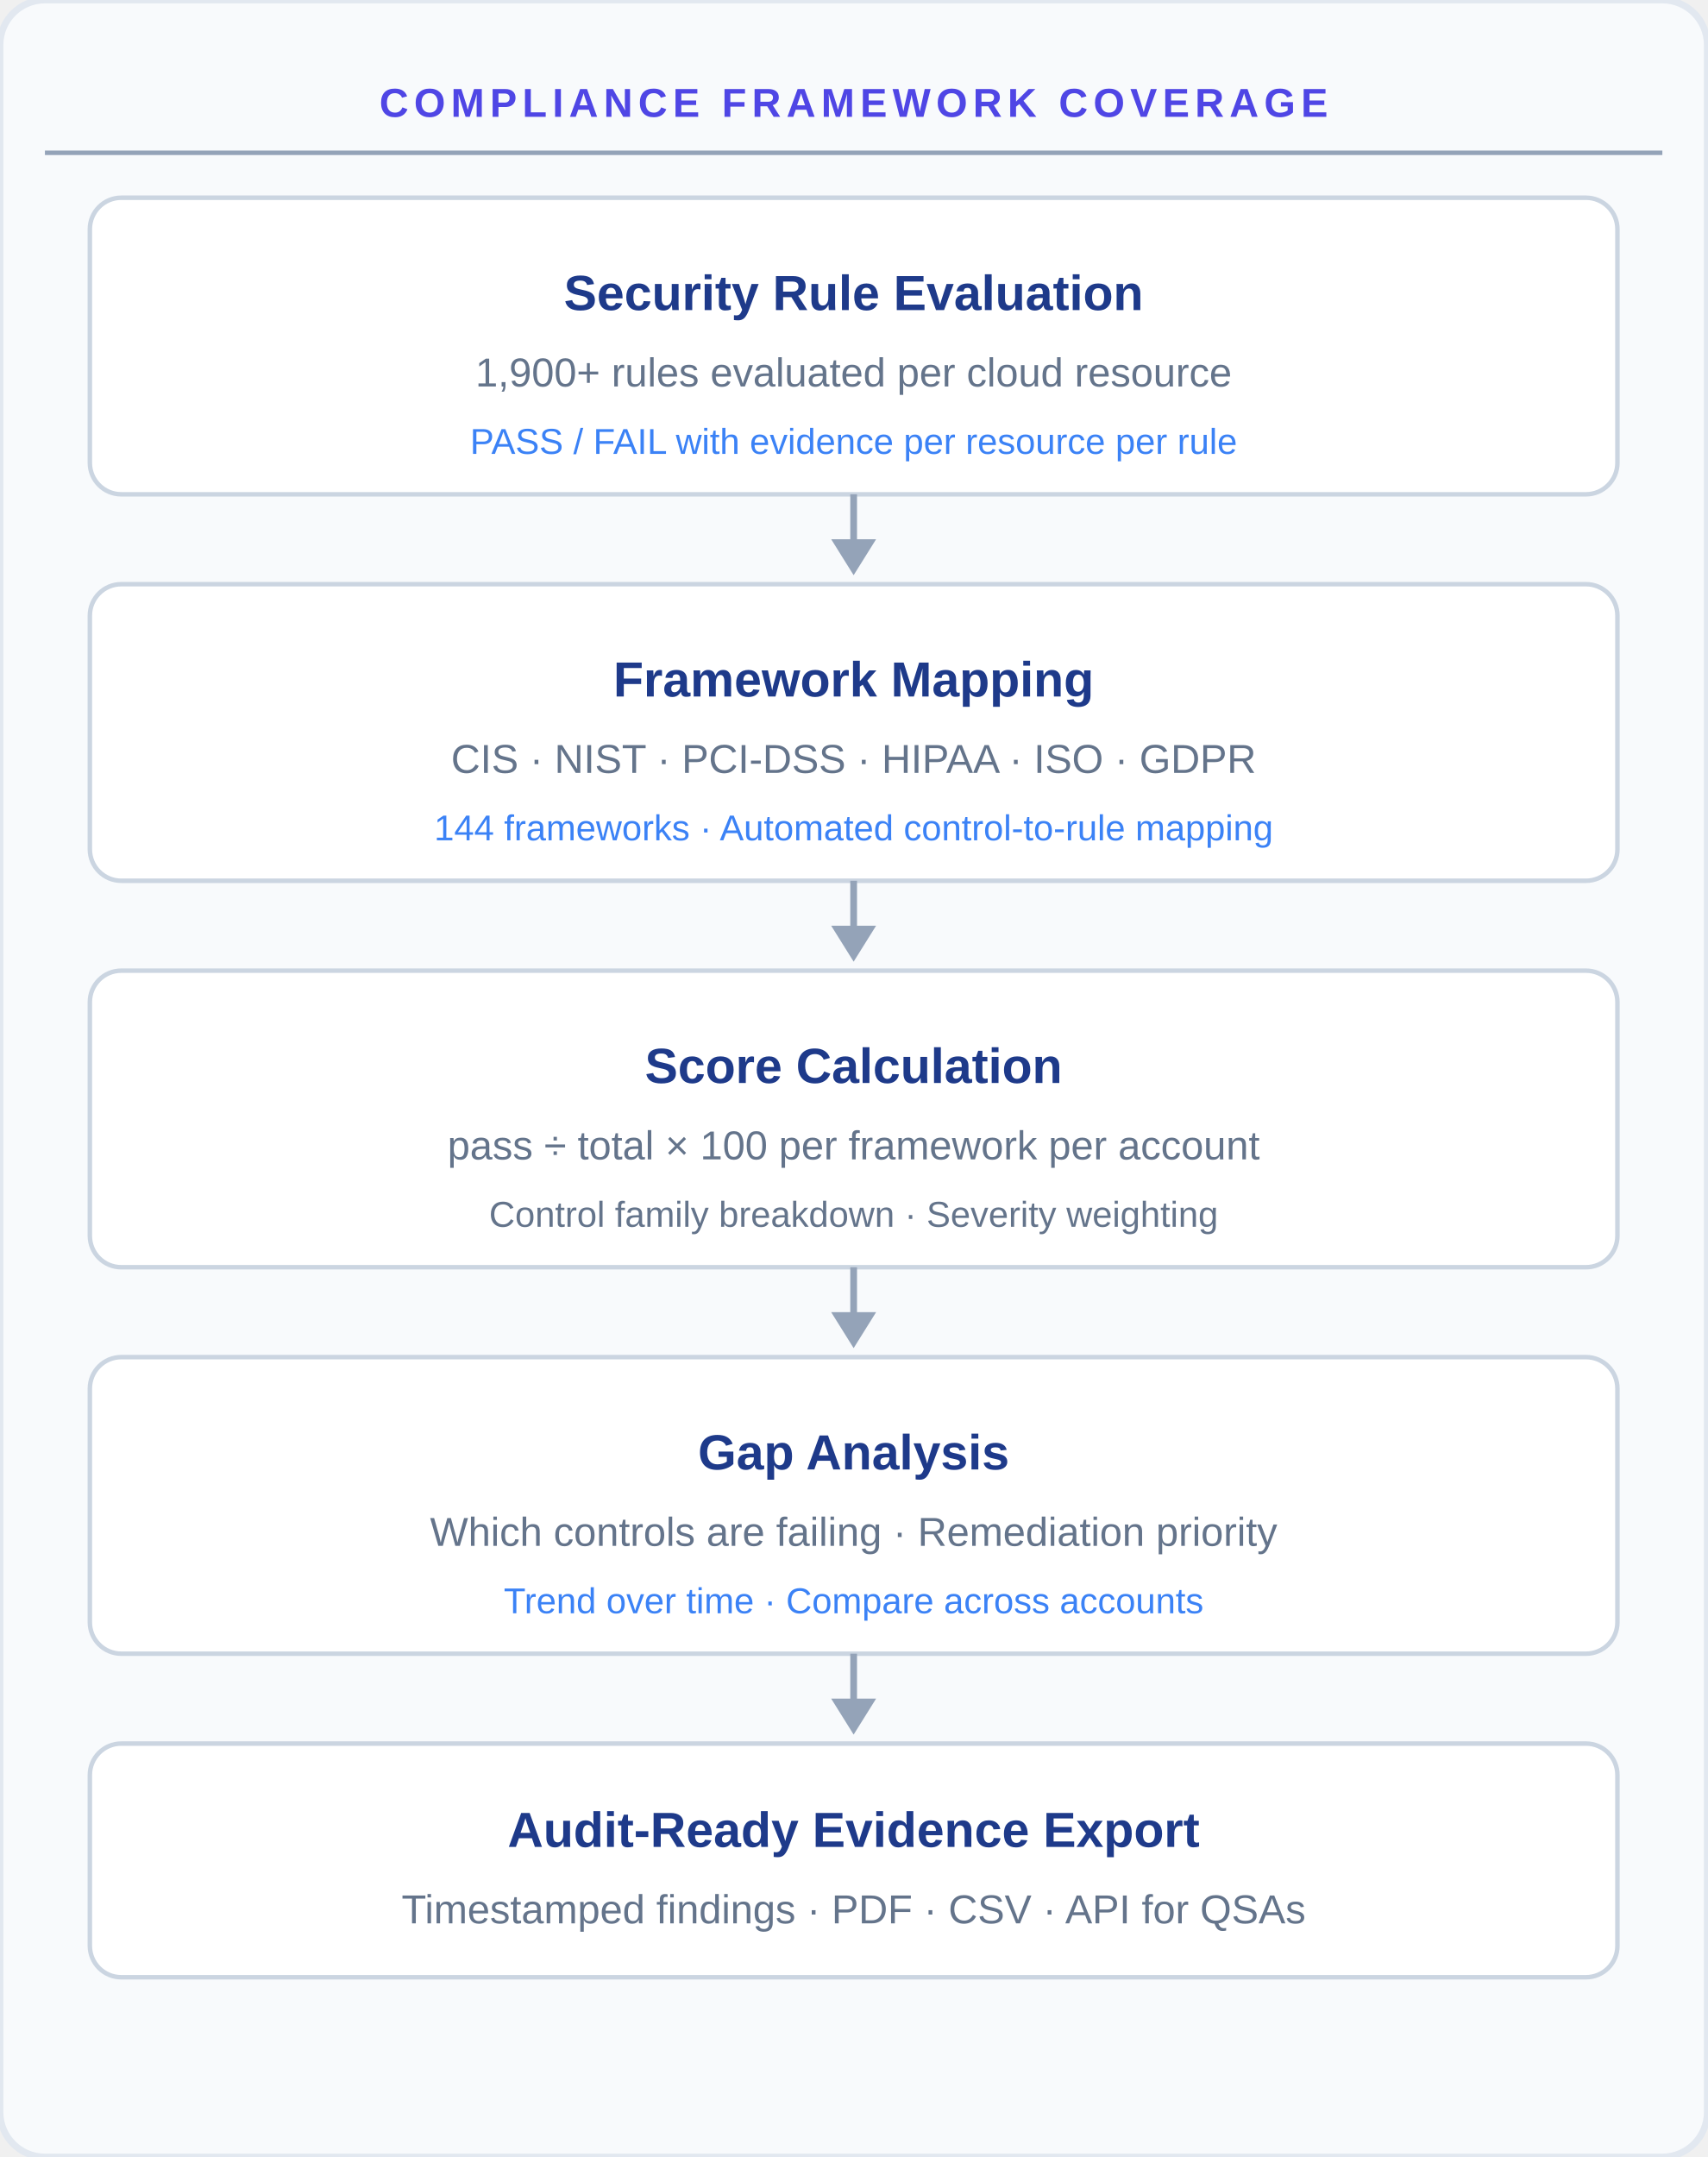
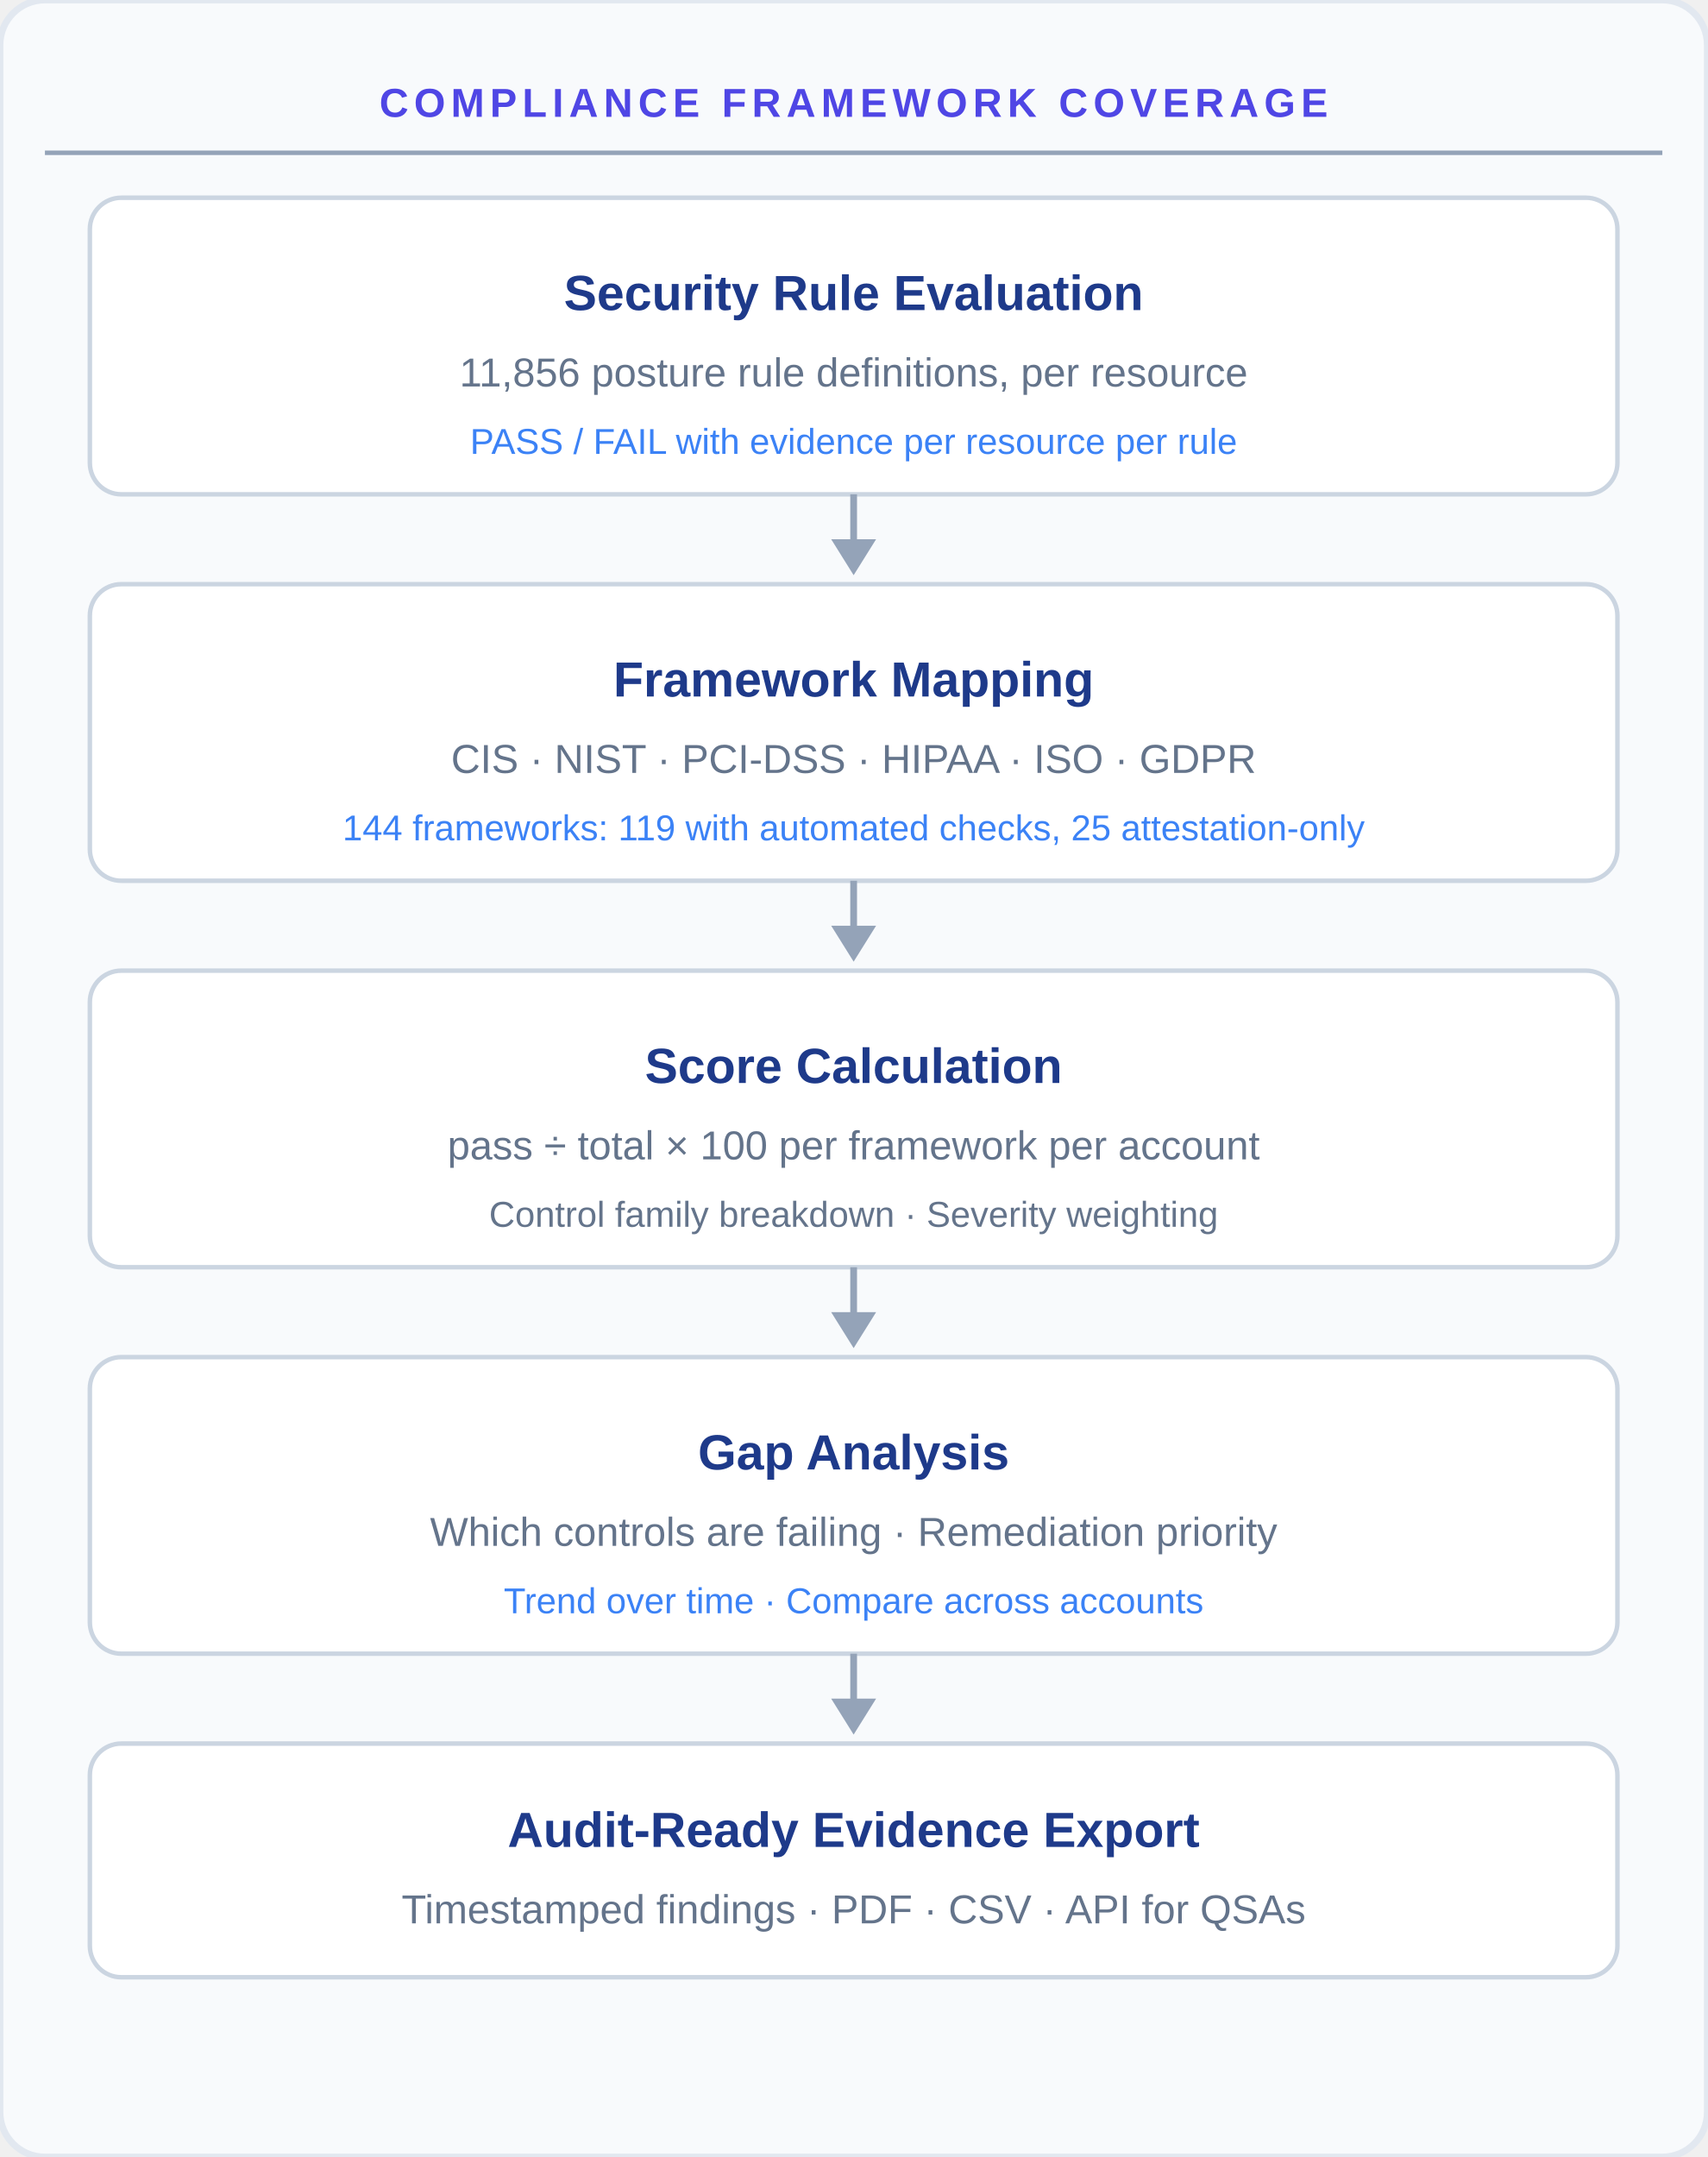
<svg xmlns="http://www.w3.org/2000/svg" viewBox="0 0 380 480" width="380" height="480" font-family="Arial, sans-serif">
  <rect width="380" height="480" fill="#F8FAFC" rx="10" stroke="#E2E8F0" stroke-width="1.5" />
  <text x="190" y="26" text-anchor="middle" font-size="9" font-weight="700" fill="#4F46E5" letter-spacing="1.2">COMPLIANCE FRAMEWORK COVERAGE</text>
  <line x1="10" y1="34" x2="370" y2="34" stroke="#94A3B8" stroke-width="1" />
  <rect x="20" y="44" width="340" height="66" fill="#FFFFFF" stroke="#CBD5E1" stroke-width="1" rx="7" />
  <text x="190" y="69" text-anchor="middle" font-size="11" font-weight="700" fill="#1E3A8A">Security Rule Evaluation</text>
-   <text x="190" y="86" text-anchor="middle" font-size="9" fill="#64748B">1,900+ rules evaluated per cloud resource</text>
+   <text x="190" y="86" text-anchor="middle" font-size="9" fill="#64748B">11,856 posture rule definitions, per resource</text>
  <text x="190" y="101" text-anchor="middle" font-size="8" fill="#3B82F6">PASS / FAIL with evidence per resource per rule</text>
  <line x1="190" y1="110" x2="190" y2="122" stroke="#94A3B8" stroke-width="1.5" />
  <polygon points="185,120 190,128 195,120" fill="#94A3B8" />
  <rect x="20" y="130" width="340" height="66" fill="#FFFFFF" stroke="#CBD5E1" stroke-width="1" rx="7" />
  <text x="190" y="155" text-anchor="middle" font-size="11" font-weight="700" fill="#1E3A8A">Framework Mapping</text>
  <text x="190" y="172" text-anchor="middle" font-size="9" fill="#64748B">CIS · NIST · PCI-DSS · HIPAA · ISO · GDPR</text>
-   <text x="190" y="187" text-anchor="middle" font-size="8" fill="#3B82F6">144 frameworks · Automated control-to-rule mapping</text>
+   <text x="190" y="187" text-anchor="middle" font-size="8" fill="#3B82F6">144 frameworks: 119 with automated checks, 25 attestation-only</text>
  <line x1="190" y1="196" x2="190" y2="208" stroke="#94A3B8" stroke-width="1.5" />
  <polygon points="185,206 190,214 195,206" fill="#94A3B8" />
  <rect x="20" y="216" width="340" height="66" fill="#FFFFFF" stroke="#CBD5E1" stroke-width="1" rx="7" />
  <text x="190" y="241" text-anchor="middle" font-size="11" font-weight="700" fill="#1E3A8A">Score Calculation</text>
  <text x="190" y="258" text-anchor="middle" font-size="9" fill="#64748B">pass ÷ total × 100 per framework per account</text>
  <text x="190" y="273" text-anchor="middle" font-size="8" fill="#64748B">Control family breakdown · Severity weighting</text>
  <line x1="190" y1="282" x2="190" y2="294" stroke="#94A3B8" stroke-width="1.5" />
  <polygon points="185,292 190,300 195,292" fill="#94A3B8" />
  <rect x="20" y="302" width="340" height="66" fill="#FFFFFF" stroke="#CBD5E1" stroke-width="1" rx="7" />
  <text x="190" y="327" text-anchor="middle" font-size="11" font-weight="700" fill="#1E3A8A">Gap Analysis</text>
  <text x="190" y="344" text-anchor="middle" font-size="9" fill="#64748B">Which controls are failing · Remediation priority</text>
  <text x="190" y="359" text-anchor="middle" font-size="8" fill="#3B82F6">Trend over time · Compare across accounts</text>
  <line x1="190" y1="368" x2="190" y2="380" stroke="#94A3B8" stroke-width="1.5" />
  <polygon points="185,378 190,386 195,378" fill="#94A3B8" />
  <rect x="20" y="388" width="340" height="52" fill="#FFFFFF" stroke="#CBD5E1" stroke-width="1" rx="7" />
  <text x="190" y="411" text-anchor="middle" font-size="11" font-weight="700" fill="#1E3A8A">Audit-Ready Evidence Export</text>
  <text x="190" y="428" text-anchor="middle" font-size="9" fill="#64748B">Timestamped findings · PDF · CSV · API for QSAs</text>
</svg>
